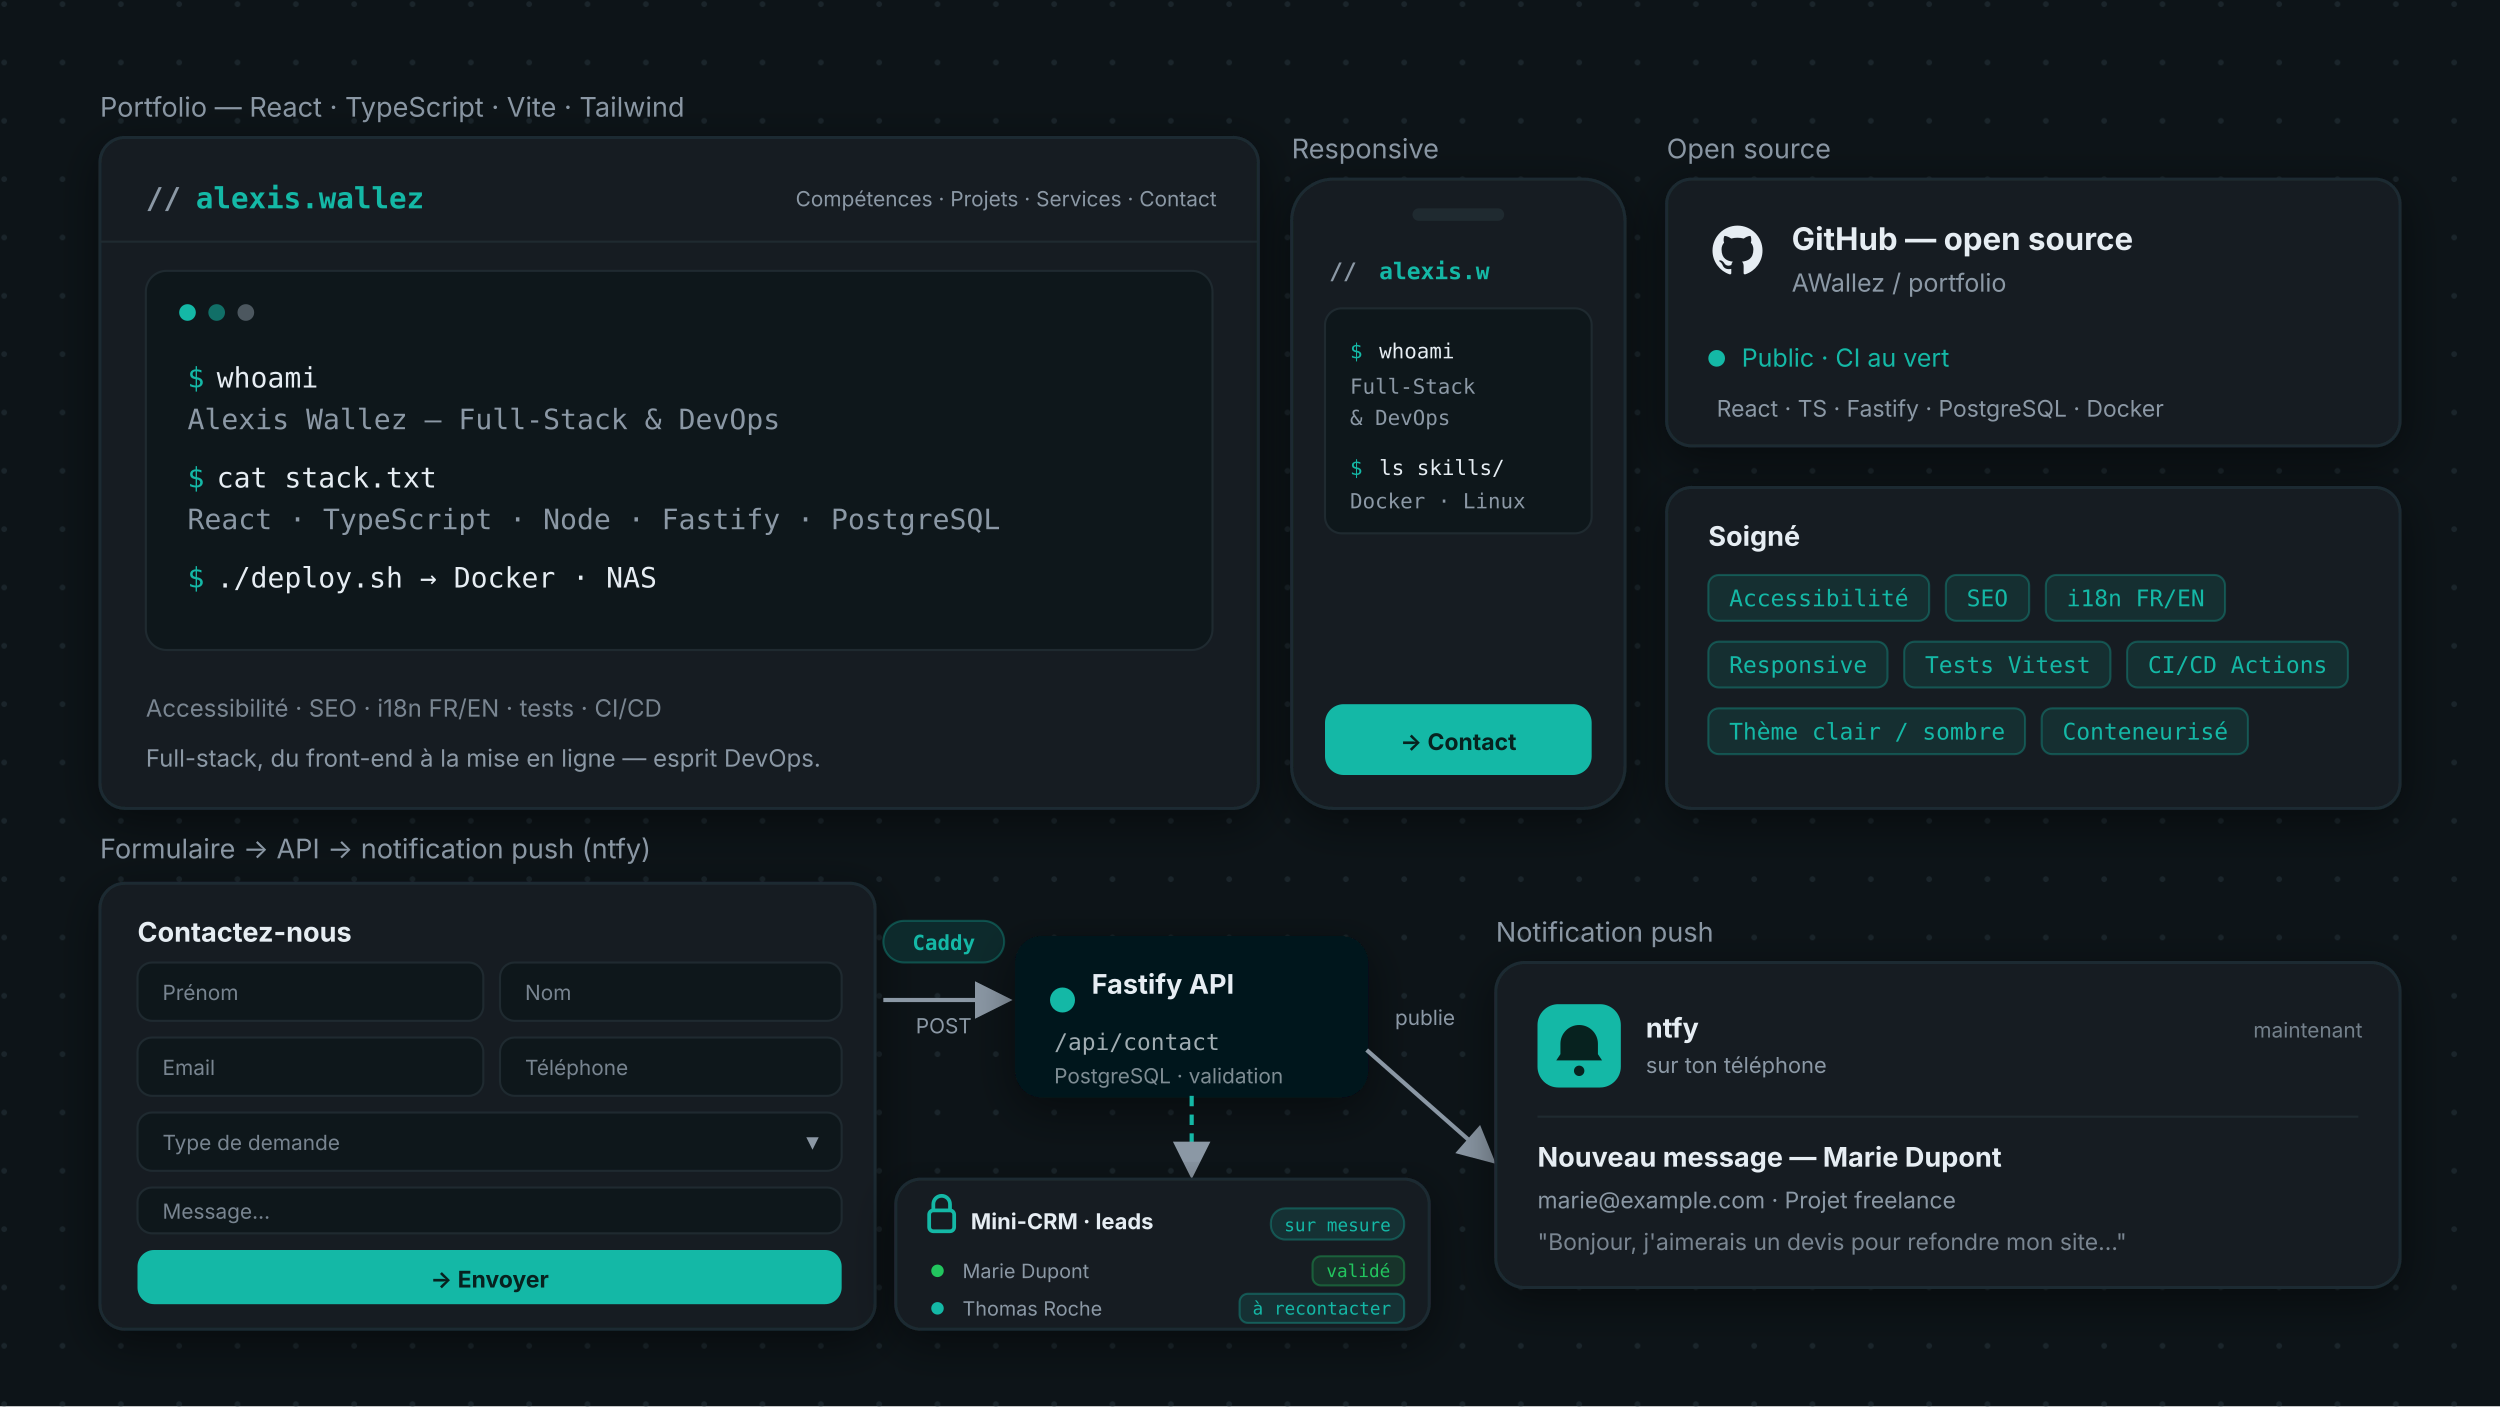
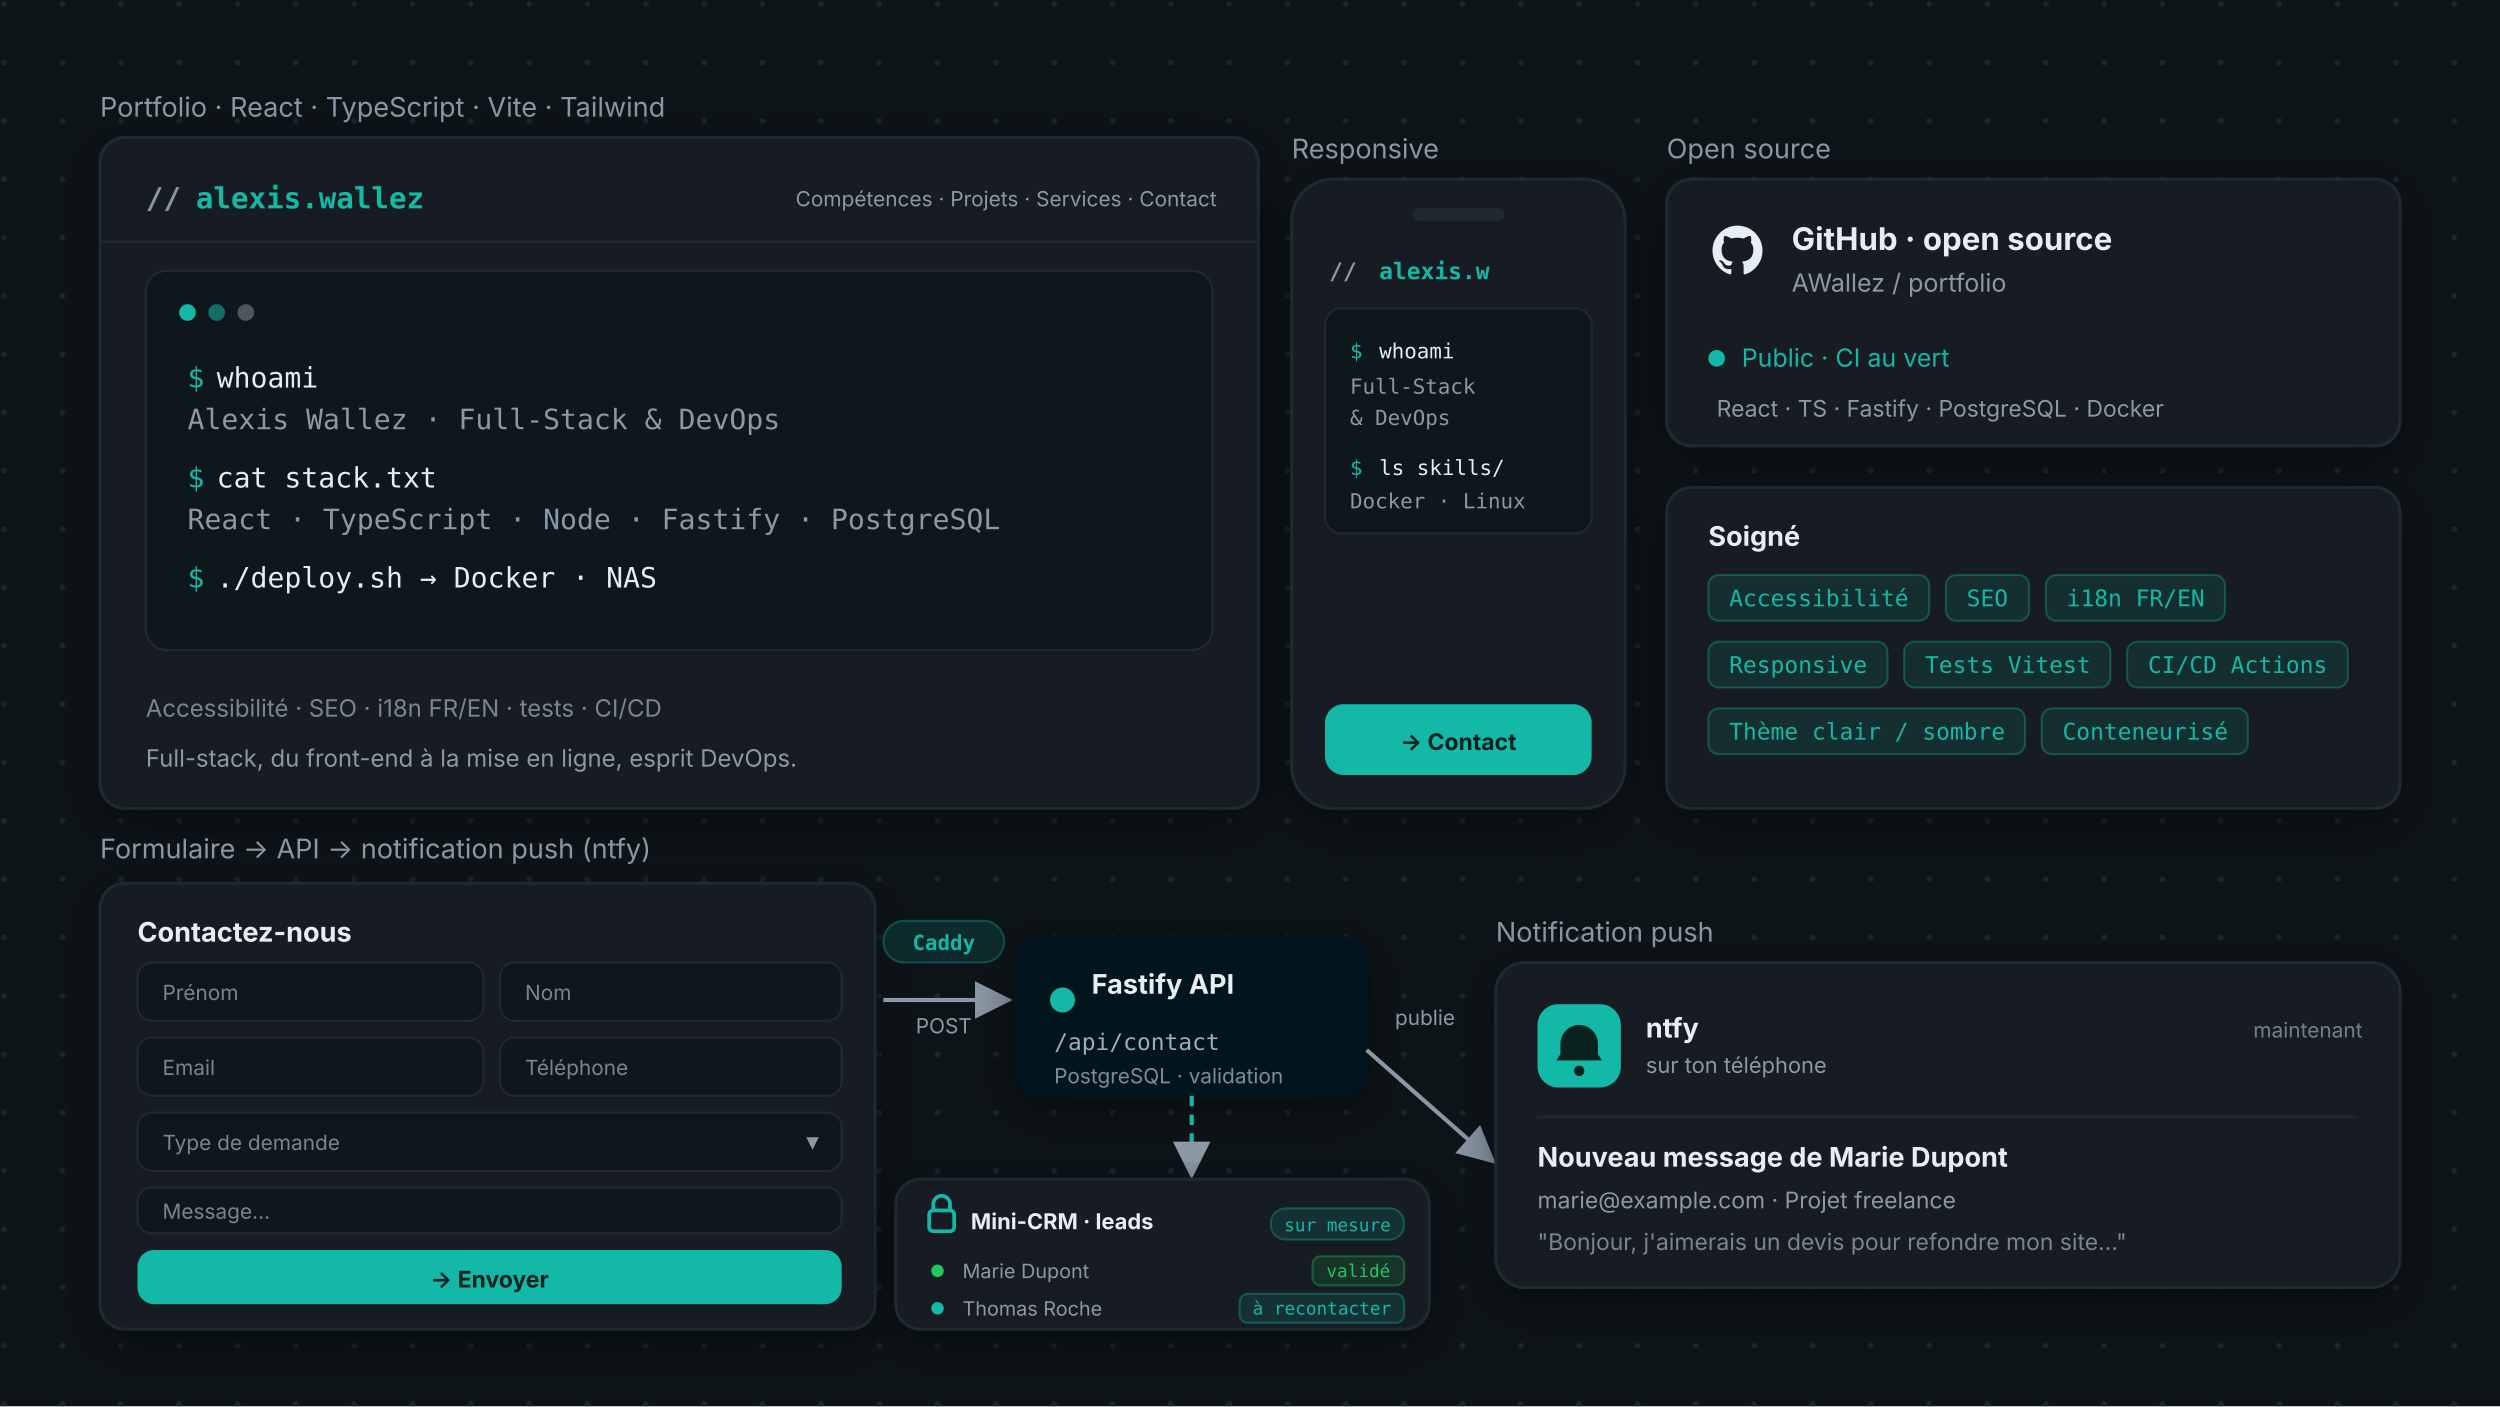
<svg xmlns="http://www.w3.org/2000/svg" width="1200" height="675" viewBox="0 0 1200 675" font-family="'Inter', system-ui, -apple-system, 'Segoe UI', Arial, sans-serif">
  <defs>
    <pattern id="portfolio-dark-fr-dots" width="28" height="28" patternUnits="userSpaceOnUse">
      <circle cx="2" cy="2" r="1.4" fill="#1f2a30" fill-opacity="0.8" />
    </pattern>
    <filter id="portfolio-dark-fr-sh" x="-20%" y="-20%" width="140%" height="160%">
      <feDropShadow dx="0" dy="6" stdDeviation="11" flood-color="#000000" flood-opacity="0.45" />
    </filter>
    <marker id="portfolio-dark-fr-arrow" markerWidth="9" markerHeight="9" refX="7" refY="4.5" orient="auto">
      <path d="M0 0 L9 4.5 L0 9 z" fill="#8b98a5" />
    </marker>
  </defs>
  <rect width="1200" height="675" fill="#0d1418" />
  <rect width="1200" height="675" fill="url(#portfolio-dark-fr-dots)" />
-   <text x="48" y="56" font-size="13" fill="#8b98a5" font-weight="normal" font-family="'Inter', system-ui, -apple-system, 'Segoe UI', Arial, sans-serif">Portfolio — React · TypeScript · Vite · Tailwind</text>
+   <text x="48" y="56" font-size="13" fill="#8b98a5" font-weight="normal" font-family="'Inter', system-ui, -apple-system, 'Segoe UI', Arial, sans-serif">Portfolio · React · TypeScript · Vite · Tailwind</text>
  <g filter="url(#portfolio-dark-fr-sh)">
    <rect x="48" y="66" width="556" height="322" rx="12" fill="#121c20" stroke="#1f2a30" stroke-width="1.5" />
  </g>
  <text x="70" y="100" font-size="14" fill="#8b98a5" font-weight="bold" font-family="'JetBrains Mono', ui-monospace, SFMono-Regular, Menlo, Consolas, monospace">// </text>
  <text x="94" y="100" font-size="14" fill="#14b8a6" font-weight="bold" font-family="'JetBrains Mono', ui-monospace, SFMono-Regular, Menlo, Consolas, monospace">alexis.wallez</text>
  <text x="584" y="99" font-size="10" fill="#8b98a5" font-weight="normal" font-family="'Inter', system-ui, -apple-system, 'Segoe UI', Arial, sans-serif" text-anchor="end">Compétences · Projets · Services · Contact</text>
  <line x1="48" y1="116" x2="604" y2="116" stroke="#1f2a30" />
  <rect x="70" y="130" width="512" height="182" rx="10" fill="#0e171b" stroke="#1f2a30" />
  <circle cx="90" cy="150" r="4" fill="#14b8a6" />
  <circle cx="104" cy="150" r="4" fill="#14b8a6" fill-opacity="0.55" />
  <circle cx="118" cy="150" r="4" fill="#8b98a5" fill-opacity="0.5" />
  <text x="90" y="186" font-size="13.5" fill="#14b8a6" font-weight="normal" font-family="'JetBrains Mono', ui-monospace, SFMono-Regular, Menlo, Consolas, monospace">$ </text>
  <text x="104" y="186" font-size="13.5" fill="#e6edf3" font-weight="normal" font-family="'JetBrains Mono', ui-monospace, SFMono-Regular, Menlo, Consolas, monospace">whoami</text>
-   <text x="90" y="206" font-size="13.5" fill="#8b98a5" font-weight="normal" font-family="'JetBrains Mono', ui-monospace, SFMono-Regular, Menlo, Consolas, monospace">Alexis Wallez — Full-Stack &amp; DevOps</text>
+   <text x="90" y="206" font-size="13.5" fill="#8b98a5" font-weight="normal" font-family="'JetBrains Mono', ui-monospace, SFMono-Regular, Menlo, Consolas, monospace">Alexis Wallez · Full-Stack &amp; DevOps</text>
  <text x="90" y="234" font-size="13.5" fill="#14b8a6" font-weight="normal" font-family="'JetBrains Mono', ui-monospace, SFMono-Regular, Menlo, Consolas, monospace">$ </text>
  <text x="104" y="234" font-size="13.5" fill="#e6edf3" font-weight="normal" font-family="'JetBrains Mono', ui-monospace, SFMono-Regular, Menlo, Consolas, monospace">cat stack.txt</text>
  <text x="90" y="254" font-size="13.5" fill="#8b98a5" font-weight="normal" font-family="'JetBrains Mono', ui-monospace, SFMono-Regular, Menlo, Consolas, monospace">React · TypeScript · Node · Fastify · PostgreSQL</text>
  <text x="90" y="282" font-size="13.5" fill="#14b8a6" font-weight="normal" font-family="'JetBrains Mono', ui-monospace, SFMono-Regular, Menlo, Consolas, monospace">$ </text>
  <text x="104" y="282" font-size="13.5" fill="#e6edf3" font-weight="normal" font-family="'JetBrains Mono', ui-monospace, SFMono-Regular, Menlo, Consolas, monospace">./deploy.sh → Docker · NAS</text>
  <text x="70" y="344" font-size="11.5" fill="#8b98a5" fill-opacity="0.85" font-weight="normal" font-family="'Inter', system-ui, -apple-system, 'Segoe UI', Arial, sans-serif">Accessibilité · SEO · i18n FR/EN · tests · CI/CD</text>
-   <text x="70" y="368" font-size="11.5" fill="#8b98a5" font-weight="normal" font-family="'Inter', system-ui, -apple-system, 'Segoe UI', Arial, sans-serif">Full-stack, du front-end à la mise en ligne — esprit DevOps.</text>
+   <text x="70" y="368" font-size="11.5" fill="#8b98a5" font-weight="normal" font-family="'Inter', system-ui, -apple-system, 'Segoe UI', Arial, sans-serif">Full-stack, du front-end à la mise en ligne, esprit DevOps.</text>
  <text x="620" y="76" font-size="13" fill="#8b98a5" font-weight="normal" font-family="'Inter', system-ui, -apple-system, 'Segoe UI', Arial, sans-serif">Responsive</text>
  <g filter="url(#portfolio-dark-fr-sh)">
    <rect x="620" y="86" width="160" height="302" rx="20" fill="#121c20" stroke="#1f2a30" stroke-width="1.5" />
  </g>
  <rect x="678" y="100" width="44" height="6" rx="3" fill="#1f2a30" />
  <text x="638" y="134" font-size="11" fill="#8b98a5" font-weight="bold" font-family="'JetBrains Mono', ui-monospace, SFMono-Regular, Menlo, Consolas, monospace">// </text>
  <text x="662" y="134" font-size="11" fill="#14b8a6" font-weight="bold" font-family="'JetBrains Mono', ui-monospace, SFMono-Regular, Menlo, Consolas, monospace">alexis.w</text>
  <rect x="636" y="148" width="128" height="108" rx="8" fill="#0e171b" stroke="#1f2a30" />
  <text x="648" y="172" font-size="10" fill="#14b8a6" font-weight="normal" font-family="'JetBrains Mono', ui-monospace, SFMono-Regular, Menlo, Consolas, monospace">$ </text>
  <text x="662" y="172" font-size="10" fill="#e6edf3" font-weight="normal" font-family="'JetBrains Mono', ui-monospace, SFMono-Regular, Menlo, Consolas, monospace">whoami</text>
  <text x="648" y="189" font-size="10" fill="#8b98a5" font-weight="normal" font-family="'JetBrains Mono', ui-monospace, SFMono-Regular, Menlo, Consolas, monospace">Full-Stack</text>
  <text x="648" y="204" font-size="10" fill="#8b98a5" font-weight="normal" font-family="'JetBrains Mono', ui-monospace, SFMono-Regular, Menlo, Consolas, monospace">&amp; DevOps</text>
  <text x="648" y="228" font-size="10" fill="#14b8a6" font-weight="normal" font-family="'JetBrains Mono', ui-monospace, SFMono-Regular, Menlo, Consolas, monospace">$ </text>
  <text x="662" y="228" font-size="10" fill="#e6edf3" font-weight="normal" font-family="'JetBrains Mono', ui-monospace, SFMono-Regular, Menlo, Consolas, monospace">ls skills/</text>
  <text x="648" y="244" font-size="10" fill="#8b98a5" font-weight="normal" font-family="'JetBrains Mono', ui-monospace, SFMono-Regular, Menlo, Consolas, monospace">Docker · Linux</text>
  <rect x="636" y="338" width="128" height="34" rx="9" fill="#14b8a6" />
  <text x="700" y="360" font-size="11" fill="#07221f" font-weight="bold" font-family="'Inter', system-ui, -apple-system, 'Segoe UI', Arial, sans-serif" text-anchor="middle">→ Contact</text>
  <text x="800" y="76" font-size="13" fill="#8b98a5" font-weight="normal" font-family="'Inter', system-ui, -apple-system, 'Segoe UI', Arial, sans-serif">Open source</text>
  <g filter="url(#portfolio-dark-fr-sh)">
    <rect x="800" y="86" width="352" height="128" rx="12" fill="#121c20" stroke="#1f2a30" stroke-width="1.5" />
  </g>
  <path transform="translate(822 108)" d="M12 .297c-6.63 0-12 5.373-12 12 0 5.303 3.438 9.8 8.205 11.385.6.113.82-.258.82-.577 0-.285-.01-1.04-.015-2.04-3.338.724-4.042-1.61-4.042-1.61C4.422 18.07 3.633 17.7 3.633 17.7c-1.087-.744.084-.729.084-.729 1.205.084 1.838 1.236 1.838 1.236 1.07 1.835 2.809 1.305 3.495.998.108-.776.417-1.305.76-1.605-2.665-.3-5.466-1.332-5.466-5.93 0-1.31.465-2.38 1.235-3.22-.135-.303-.54-1.523.105-3.176 0 0 1.005-.322 3.3 1.23.96-.267 1.98-.399 3-.405 1.02.006 2.04.138 3 .405 2.28-1.552 3.285-1.23 3.285-1.23.645 1.653.24 2.873.12 3.176.765.84 1.23 1.91 1.23 3.22 0 4.61-2.805 5.625-5.475 5.92.42.36.81 1.096.81 2.22 0 1.606-.015 2.896-.015 3.286 0 .315.21.69.825.57C20.565 22.092 24 17.592 24 12.297c0-6.627-5.373-12-12-12" fill="#e6edf3" />
-   <text x="860" y="120" font-size="15" fill="#e6edf3" font-weight="bold" font-family="'Inter', system-ui, -apple-system, 'Segoe UI', Arial, sans-serif">GitHub — open source</text>
+   <text x="860" y="120" font-size="15" fill="#e6edf3" font-weight="bold" font-family="'Inter', system-ui, -apple-system, 'Segoe UI', Arial, sans-serif">GitHub · open source</text>
  <text x="860" y="140" font-size="12" fill="#8b98a5" font-weight="normal" font-family="'Inter', system-ui, -apple-system, 'Segoe UI', Arial, sans-serif">AWallez / portfolio</text>
  <circle cx="824" cy="172" r="4" fill="#14b8a6" />
  <text x="836" y="176" font-size="12" fill="#14b8a6" font-weight="normal" font-family="'Inter', system-ui, -apple-system, 'Segoe UI', Arial, sans-serif">Public · CI au vert</text>
  <text x="824" y="200" font-size="11" fill="#8b98a5" font-weight="normal" font-family="'Inter', system-ui, -apple-system, 'Segoe UI', Arial, sans-serif">React · TS · Fastify · PostgreSQL · Docker</text>
  <g filter="url(#portfolio-dark-fr-sh)">
    <rect x="800" y="234" width="352" height="154" rx="12" fill="#121c20" stroke="#1f2a30" stroke-width="1.5" />
  </g>
  <text x="820" y="262" font-size="13" fill="#e6edf3" font-weight="bold" font-family="'Inter', system-ui, -apple-system, 'Segoe UI', Arial, sans-serif">Soigné</text>
  <rect x="820" y="276" width="106" height="22" rx="5" fill="#14b8a6" fill-opacity="0.12" stroke="#14b8a6" stroke-opacity="0.32" />
  <text x="830" y="291" font-size="11" fill="#14b8a6" font-weight="normal" font-family="'JetBrains Mono', ui-monospace, SFMono-Regular, Menlo, Consolas, monospace">Accessibilité</text>
  <rect x="934" y="276" width="40" height="22" rx="5" fill="#14b8a6" fill-opacity="0.12" stroke="#14b8a6" stroke-opacity="0.32" />
  <text x="944" y="291" font-size="11" fill="#14b8a6" font-weight="normal" font-family="'JetBrains Mono', ui-monospace, SFMono-Regular, Menlo, Consolas, monospace">SEO</text>
  <rect x="982" y="276" width="86" height="22" rx="5" fill="#14b8a6" fill-opacity="0.12" stroke="#14b8a6" stroke-opacity="0.32" />
  <text x="992" y="291" font-size="11" fill="#14b8a6" font-weight="normal" font-family="'JetBrains Mono', ui-monospace, SFMono-Regular, Menlo, Consolas, monospace">i18n FR/EN</text>
  <rect x="820" y="308" width="86" height="22" rx="5" fill="#14b8a6" fill-opacity="0.12" stroke="#14b8a6" stroke-opacity="0.32" />
  <text x="830" y="323" font-size="11" fill="#14b8a6" font-weight="normal" font-family="'JetBrains Mono', ui-monospace, SFMono-Regular, Menlo, Consolas, monospace">Responsive</text>
  <rect x="914" y="308" width="99" height="22" rx="5" fill="#14b8a6" fill-opacity="0.12" stroke="#14b8a6" stroke-opacity="0.32" />
  <text x="924" y="323" font-size="11" fill="#14b8a6" font-weight="normal" font-family="'JetBrains Mono', ui-monospace, SFMono-Regular, Menlo, Consolas, monospace">Tests Vitest</text>
  <rect x="1021" y="308" width="106" height="22" rx="5" fill="#14b8a6" fill-opacity="0.12" stroke="#14b8a6" stroke-opacity="0.32" />
  <text x="1031" y="323" font-size="11" fill="#14b8a6" font-weight="normal" font-family="'JetBrains Mono', ui-monospace, SFMono-Regular, Menlo, Consolas, monospace">CI/CD Actions</text>
  <rect x="820" y="340" width="152" height="22" rx="5" fill="#14b8a6" fill-opacity="0.12" stroke="#14b8a6" stroke-opacity="0.32" />
  <text x="830" y="355" font-size="11" fill="#14b8a6" font-weight="normal" font-family="'JetBrains Mono', ui-monospace, SFMono-Regular, Menlo, Consolas, monospace">Thème clair / sombre</text>
  <rect x="980" y="340" width="99" height="22" rx="5" fill="#14b8a6" fill-opacity="0.12" stroke="#14b8a6" stroke-opacity="0.32" />
  <text x="990" y="355" font-size="11" fill="#14b8a6" font-weight="normal" font-family="'JetBrains Mono', ui-monospace, SFMono-Regular, Menlo, Consolas, monospace">Conteneurisé</text>
  <text x="48" y="412" font-size="13" fill="#8b98a5" font-weight="normal" font-family="'Inter', system-ui, -apple-system, 'Segoe UI', Arial, sans-serif">Formulaire → API → notification push (ntfy)</text>
  <g filter="url(#portfolio-dark-fr-sh)">
    <rect x="48" y="424" width="372" height="214" rx="12" fill="#121c20" stroke="#1f2a30" stroke-width="1.5" />
  </g>
  <text x="66" y="452" font-size="13" fill="#e6edf3" font-weight="bold" font-family="'Inter', system-ui, -apple-system, 'Segoe UI', Arial, sans-serif">Contactez-nous</text>
  <rect x="66" y="462" width="166" height="28" rx="7" fill="#0e171b" stroke="#1f2a30" />
  <text x="78" y="480" font-size="10" fill="#8b98a5" fill-opacity="0.85" font-weight="normal" font-family="'Inter', system-ui, -apple-system, 'Segoe UI', Arial, sans-serif">Prénom</text>
  <rect x="240" y="462" width="164" height="28" rx="7" fill="#0e171b" stroke="#1f2a30" />
  <text x="252" y="480" font-size="10" fill="#8b98a5" fill-opacity="0.85" font-weight="normal" font-family="'Inter', system-ui, -apple-system, 'Segoe UI', Arial, sans-serif">Nom</text>
  <rect x="66" y="498" width="166" height="28" rx="7" fill="#0e171b" stroke="#1f2a30" />
  <text x="78" y="516" font-size="10" fill="#8b98a5" fill-opacity="0.85" font-weight="normal" font-family="'Inter', system-ui, -apple-system, 'Segoe UI', Arial, sans-serif">Email</text>
  <rect x="240" y="498" width="164" height="28" rx="7" fill="#0e171b" stroke="#1f2a30" />
  <text x="252" y="516" font-size="10" fill="#8b98a5" fill-opacity="0.85" font-weight="normal" font-family="'Inter', system-ui, -apple-system, 'Segoe UI', Arial, sans-serif">Téléphone</text>
  <rect x="66" y="534" width="338" height="28" rx="7" fill="#0e171b" stroke="#1f2a30" />
  <text x="78" y="552" font-size="10" fill="#8b98a5" fill-opacity="0.85" font-weight="normal" font-family="'Inter', system-ui, -apple-system, 'Segoe UI', Arial, sans-serif">Type de demande</text>
  <text x="390" y="552" font-size="12" fill="#8b98a5" font-weight="normal" font-family="'Inter', system-ui, -apple-system, 'Segoe UI', Arial, sans-serif" text-anchor="middle">▾</text>
  <rect x="66" y="570" width="338" height="22" rx="7" fill="#0e171b" stroke="#1f2a30" />
  <text x="78" y="585" font-size="10" fill="#8b98a5" fill-opacity="0.85" font-weight="normal" font-family="'Inter', system-ui, -apple-system, 'Segoe UI', Arial, sans-serif">Message…</text>
  <rect x="66" y="600" width="338" height="26" rx="8" fill="#14b8a6" />
  <text x="235" y="618" font-size="11" fill="#07221f" font-weight="bold" font-family="'Inter', system-ui, -apple-system, 'Segoe UI', Arial, sans-serif" text-anchor="middle">→ Envoyer</text>
  <line x1="424" y1="480" x2="482" y2="480" stroke="#8b98a5" stroke-width="2" marker-end="url(#portfolio-dark-fr-arrow)" />
  <rect x="424" y="442" width="58" height="20" rx="10" fill="#0d1418" />
  <rect x="424" y="442" width="58" height="20" rx="10" fill="#14b8a6" fill-opacity="0.14" stroke="#14b8a6" stroke-opacity="0.32" />
  <text x="453" y="456" font-size="10" fill="#14b8a6" font-weight="bold" font-family="'JetBrains Mono', ui-monospace, SFMono-Regular, Menlo, Consolas, monospace" text-anchor="middle">Caddy</text>
  <text x="453" y="496" font-size="10" fill="#8b98a5" font-weight="normal" font-family="'Inter', system-ui, -apple-system, 'Segoe UI', Arial, sans-serif" text-anchor="middle">POST</text>
  <g filter="url(#portfolio-dark-fr-sh)">
    <rect x="488" y="450" width="168" height="76" rx="12" fill="#06121a" stroke="#06121a" stroke-width="1.5" />
  </g>
  <circle cx="510" cy="480" r="6" fill="#14b8a6" />
  <text x="524" y="477" font-size="13" fill="#e6edf3" font-weight="bold" font-family="'Inter', system-ui, -apple-system, 'Segoe UI', Arial, sans-serif">Fastify API</text>
  <text x="506" y="504" font-size="11" fill="#e6edf3" fill-opacity="0.7" font-weight="normal" font-family="'JetBrains Mono', ui-monospace, SFMono-Regular, Menlo, Consolas, monospace">/api/contact</text>
  <text x="506" y="520" font-size="10" fill="#e6edf3" fill-opacity="0.55" font-weight="normal" font-family="'Inter', system-ui, -apple-system, 'Segoe UI', Arial, sans-serif">PostgreSQL · validation</text>
  <line x1="656" y1="504" x2="715" y2="556" stroke="#8b98a5" stroke-width="2" marker-end="url(#portfolio-dark-fr-arrow)" />
  <text x="684" y="492" font-size="10" fill="#8b98a5" font-weight="normal" font-family="'Inter', system-ui, -apple-system, 'Segoe UI', Arial, sans-serif" text-anchor="middle">publie</text>
  <text x="718" y="452" font-size="13" fill="#8b98a5" font-weight="normal" font-family="'Inter', system-ui, -apple-system, 'Segoe UI', Arial, sans-serif">Notification push</text>
  <g filter="url(#portfolio-dark-fr-sh)">
    <rect x="718" y="462" width="434" height="156" rx="14" fill="#121c20" stroke="#1f2a30" stroke-width="1.5" />
  </g>
  <rect x="738" y="482" width="40" height="40" rx="10" fill="#14b8a6" />
  <path d="M758 492 a9 9 0 0 1 9 9 v5 l2 3 h-22 l2 -3 v-5 a9 9 0 0 1 9 -9 z" fill="#07221f" />
  <circle cx="758" cy="514" r="2.5" fill="#07221f" />
  <text x="790" y="498" font-size="13" fill="#e6edf3" font-weight="bold" font-family="'Inter', system-ui, -apple-system, 'Segoe UI', Arial, sans-serif">ntfy</text>
  <text x="790" y="515" font-size="10.5" fill="#8b98a5" font-weight="normal" font-family="'Inter', system-ui, -apple-system, 'Segoe UI', Arial, sans-serif">sur ton téléphone</text>
  <text x="1134" y="498" font-size="10" fill="#8b98a5" fill-opacity="0.8" font-weight="normal" font-family="'Inter', system-ui, -apple-system, 'Segoe UI', Arial, sans-serif" text-anchor="end">maintenant</text>
  <line x1="738" y1="536" x2="1132" y2="536" stroke="#1f2a30" />
-   <text x="738" y="560" font-size="13" fill="#e6edf3" font-weight="bold" font-family="'Inter', system-ui, -apple-system, 'Segoe UI', Arial, sans-serif">Nouveau message — Marie Dupont</text>
+   <text x="738" y="560" font-size="13" fill="#e6edf3" font-weight="bold" font-family="'Inter', system-ui, -apple-system, 'Segoe UI', Arial, sans-serif">Nouveau message de Marie Dupont</text>
  <text x="738" y="580" font-size="11" fill="#8b98a5" font-weight="normal" font-family="'Inter', system-ui, -apple-system, 'Segoe UI', Arial, sans-serif">marie@example.com · Projet freelance</text>
  <text x="738" y="600" font-size="11" fill="#8b98a5" fill-opacity="0.85" font-weight="normal" font-family="'Inter', system-ui, -apple-system, 'Segoe UI', Arial, sans-serif">"Bonjour, j'aimerais un devis pour refondre mon site…"</text>
  <path d="M572 526 L572 562" stroke="#14b8a6" stroke-width="2" stroke-dasharray="5 4" fill="none" marker-end="url(#portfolio-dark-fr-arrow)" />
  <g filter="url(#portfolio-dark-fr-sh)">
    <rect x="430" y="566" width="256" height="72" rx="12" fill="#121c20" stroke="#1f2a30" stroke-width="1.5" />
  </g>
  <g stroke="#14b8a6" stroke-width="1.8" fill="none">
    <rect x="446" y="581" width="12" height="10" rx="2" />
    <path d="M448 581 v-3 a4 4 0 0 1 8 0 v3" />
  </g>
  <text x="466" y="590" font-size="10.5" fill="#e6edf3" font-weight="bold" font-family="'Inter', system-ui, -apple-system, 'Segoe UI', Arial, sans-serif">Mini-CRM · leads</text>
  <rect x="610" y="580" width="64" height="15" rx="7" fill="#14b8a6" fill-opacity="0.14" stroke="#14b8a6" stroke-opacity="0.32" />
  <text x="642" y="591" font-size="8.5" fill="#14b8a6" font-weight="normal" font-family="'JetBrains Mono', ui-monospace, SFMono-Regular, Menlo, Consolas, monospace" text-anchor="middle">sur mesure</text>
  <circle cx="450" cy="610" r="3" fill="#22c55e" />
  <text x="462" y="613.5" font-size="9.5" fill="#8b98a5" font-weight="normal" font-family="'Inter', system-ui, -apple-system, 'Segoe UI', Arial, sans-serif">Marie Dupont</text>
  <rect x="630" y="603" width="44" height="14" rx="4" fill="#22c55e" fill-opacity="0.14" stroke="#22c55e" stroke-opacity="0.35" />
  <text x="652" y="613" font-size="8.5" fill="#22c55e" font-weight="normal" font-family="'JetBrains Mono', ui-monospace, SFMono-Regular, Menlo, Consolas, monospace" text-anchor="middle">validé</text>
  <circle cx="450" cy="628" r="3" fill="#14b8a6" />
  <text x="462" y="631.5" font-size="9.5" fill="#8b98a5" font-weight="normal" font-family="'Inter', system-ui, -apple-system, 'Segoe UI', Arial, sans-serif">Thomas Roche</text>
  <rect x="595" y="621" width="79" height="14" rx="4" fill="#14b8a6" fill-opacity="0.14" stroke="#14b8a6" stroke-opacity="0.35" />
  <text x="634.5" y="631" font-size="8.5" fill="#14b8a6" font-weight="normal" font-family="'JetBrains Mono', ui-monospace, SFMono-Regular, Menlo, Consolas, monospace" text-anchor="middle">à recontacter</text>
</svg>
